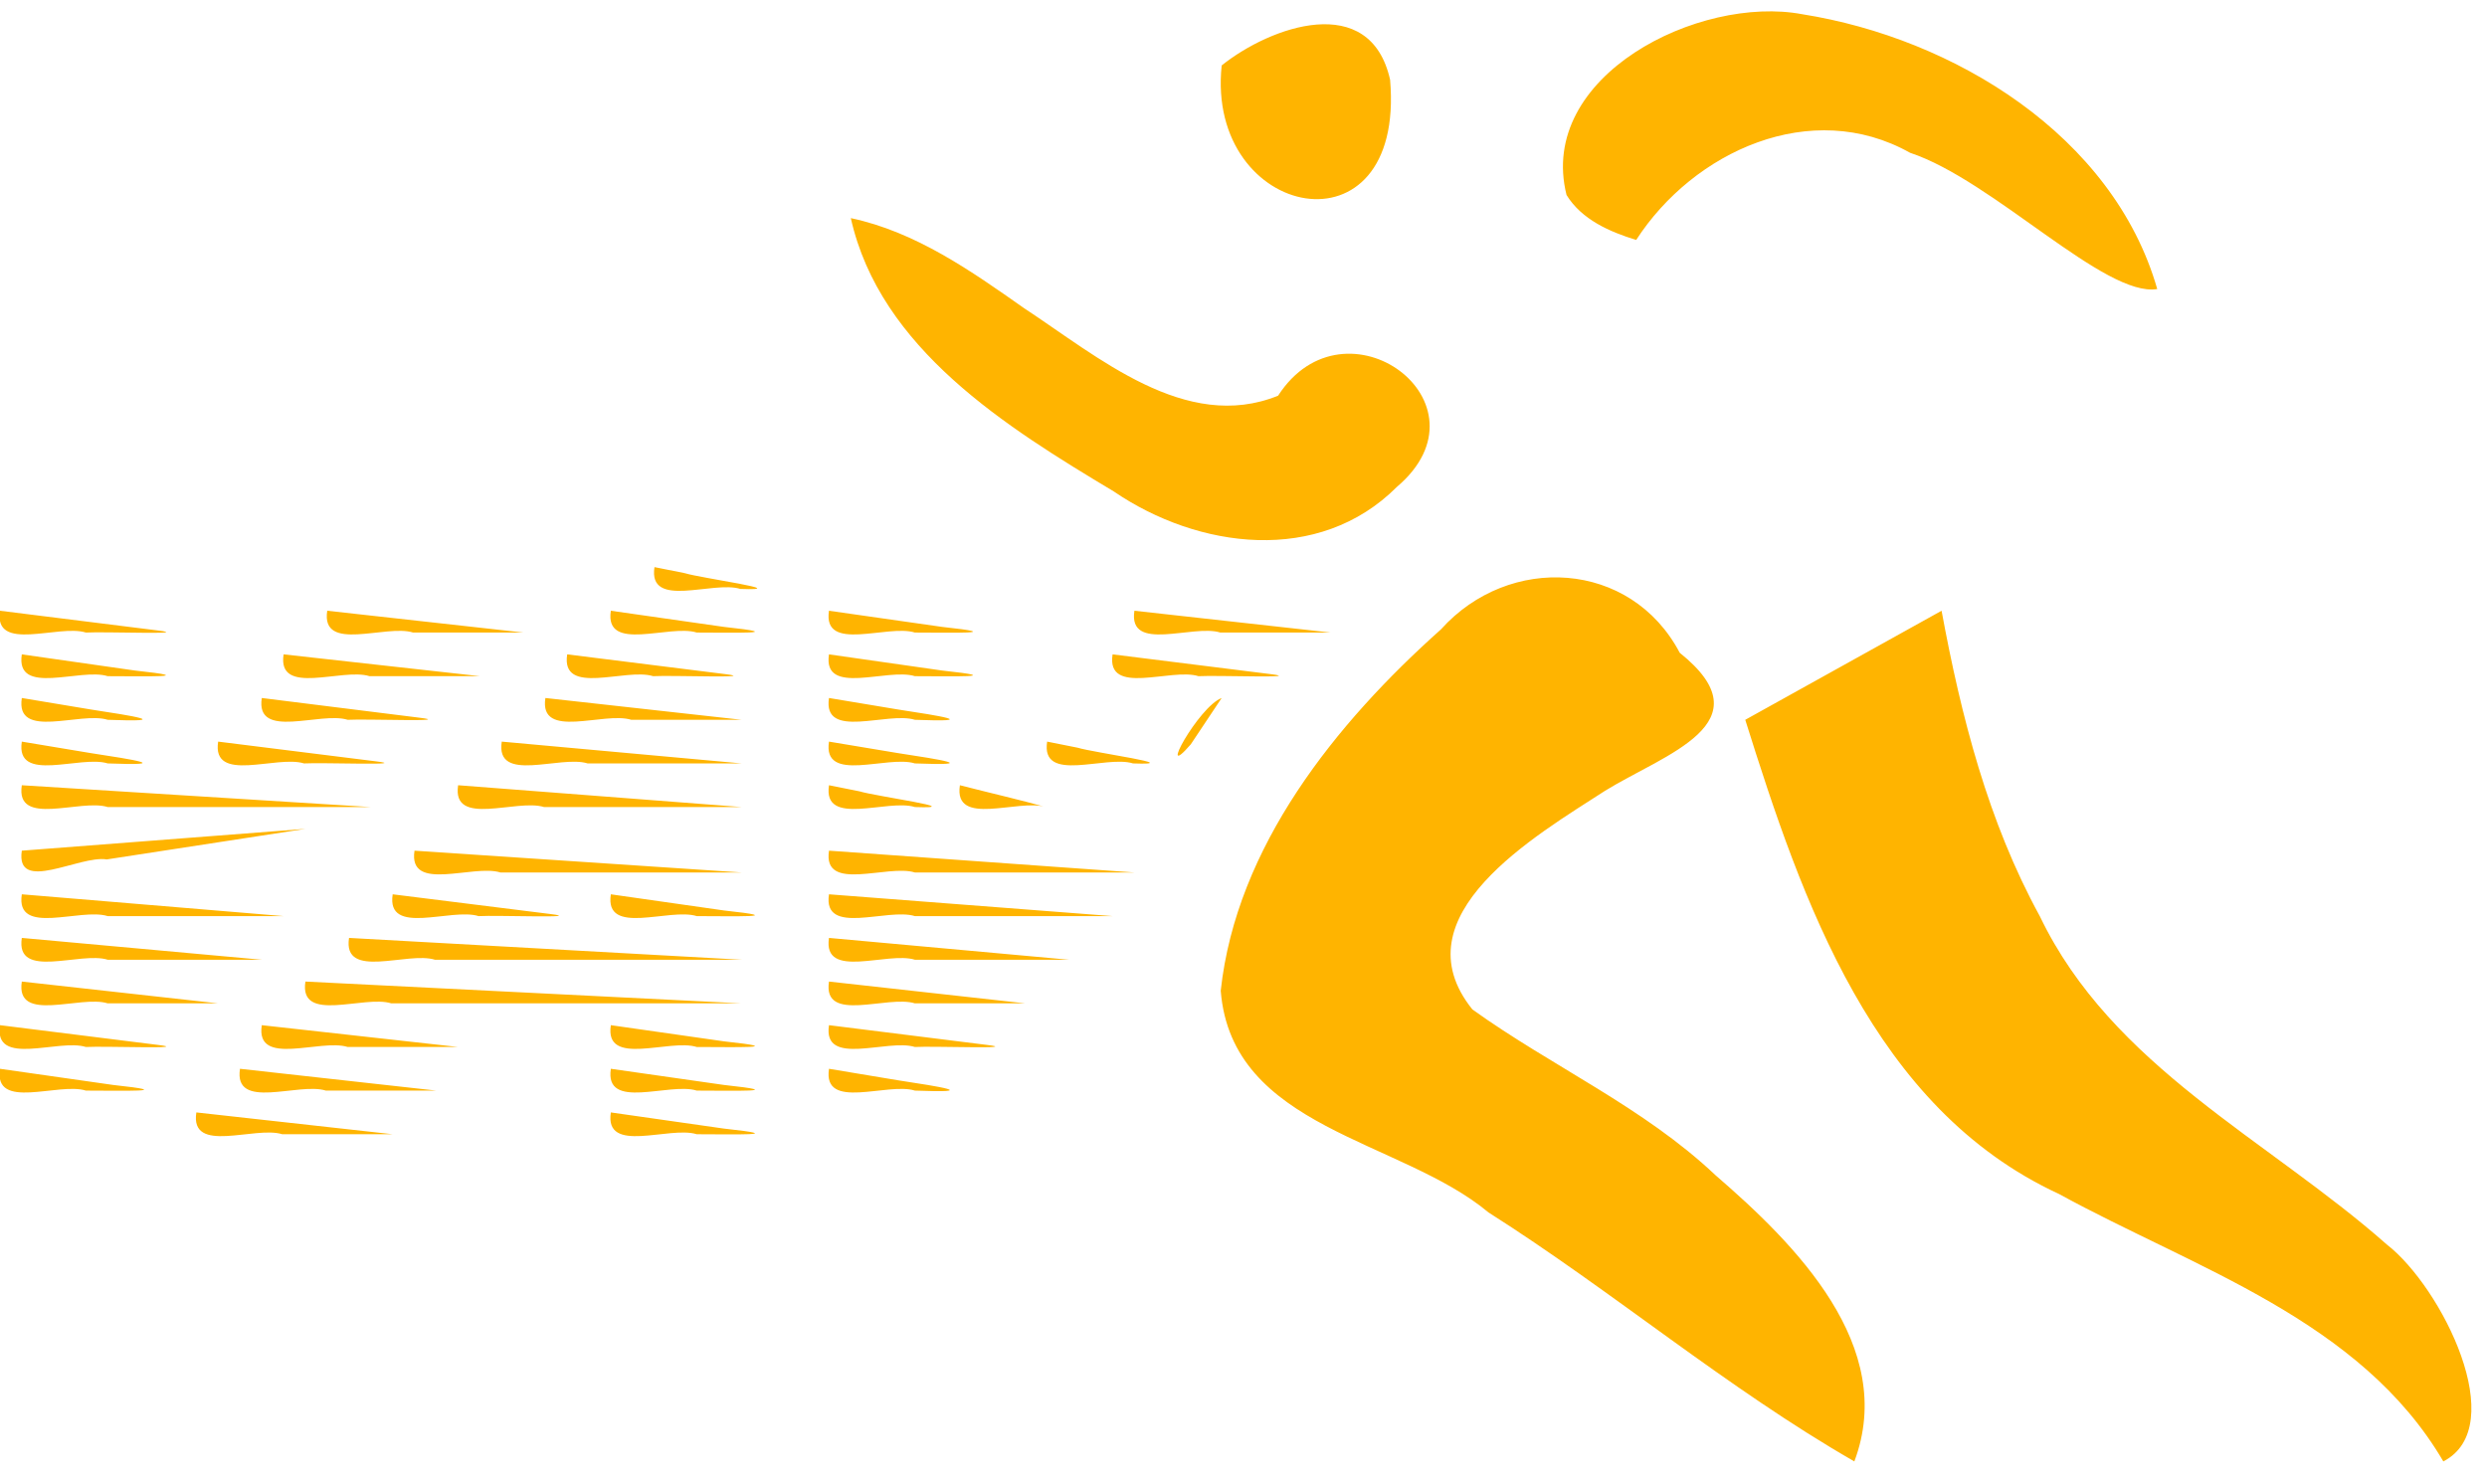
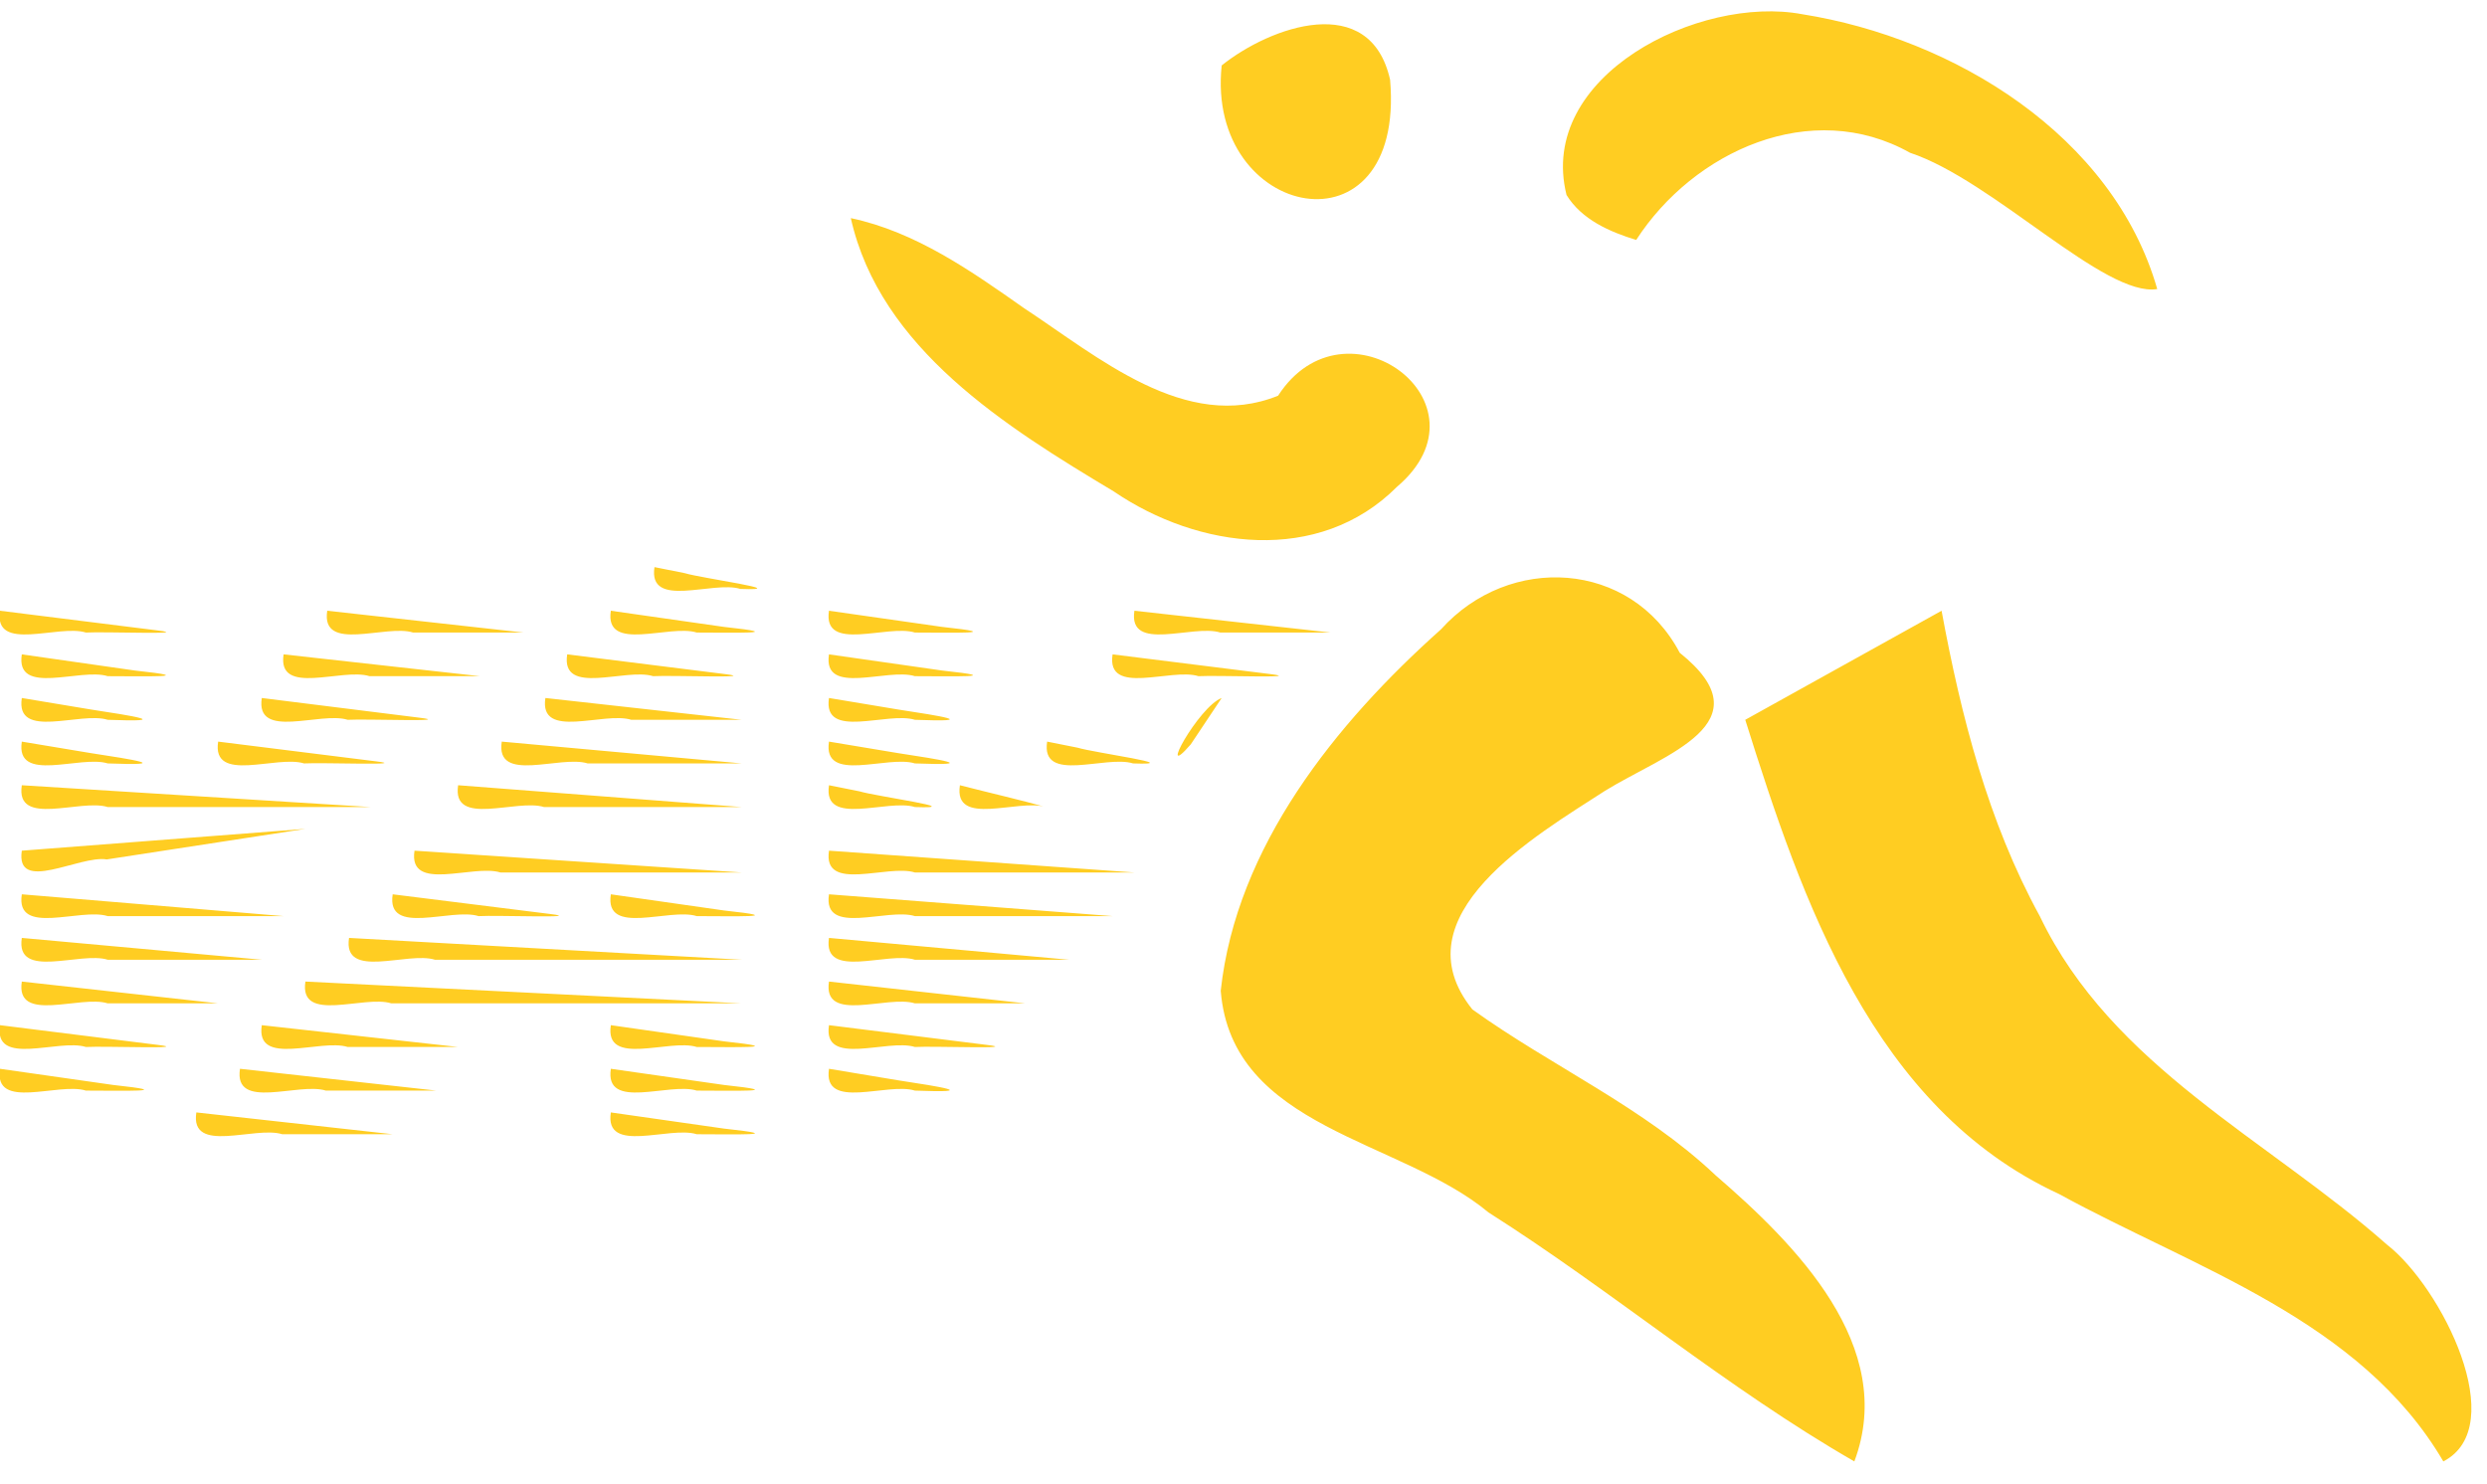
<svg xmlns="http://www.w3.org/2000/svg" version="1.1" id="svg1" width="152" height="90.667" viewBox="0 0 152 90.667">
  <defs id="defs1" />
  <g id="g1">
-     <path style="fill:#ffb400;stroke:none;fill-opacity:1" d="m 100,14.667 c 3.51,-5.426 10.707,-8.713 16.739,-5.328 5.083,1.685 11.908,8.853 15.107,8.33 C 129.149,8.266 119.389,2.334 110.154,0.87 103.849,-0.322 93.923,4.641 95.743,11.919 96.668,13.423 98.379,14.171 100,14.667 Z M 74.667,4 C 73.67,13.437 85.907,15.93 84.96,4.877 83.743,-0.57 77.64,1.616 74.667,4 Z M 52,13.333 c 1.782,7.98 9.516,12.78 16.072,16.708 5.16,3.519 12.535,4.5 17.303,-0.279 C 91.43,24.622 82.209,17.852 78.114,24.188 72.47,26.475 67.088,21.791 62.61,18.853 59.35,16.559 55.97,14.175 52,13.333 Z M 40,34.667 c -0.402,2.596 3.584,0.805 5.25,1.333 3.327,0.121 -2.377,-0.652 -3.389,-0.961 z m 73.333,54.667 C 115.982,82.291 109.723,76.049 104.855,71.845 100.444,67.67 94.852,65.196 89.99,61.705 85.379,55.976 93.875,51.072 98.097,48.339 101.725,46.097 108.042,44.209 102.663,39.904 99.669,34.235 92.233,33.836 88.07,38.47 81.647,44.203 75.565,51.739 74.608,60.563 c 0.675,8.442 10.991,9.066 16.37,13.553 7.615,4.833 14.526,10.713 22.356,15.218 z M 0,37.333 c -0.402,2.596 3.584,0.805 5.25,1.333 1.096,-0.066 6.64,0.145 4.374,-0.13 z m 20,0 c -0.402,2.596 3.584,0.805 5.25,1.333 H 32 Z m 17.333,0 c -0.402,2.596 3.584,0.805 5.25,1.333 2.159,-0.001 5.822,0.104 1.658,-0.346 z m 13.333,0 c -0.402,2.596 3.584,0.805 5.25,1.333 2.159,-0.001 5.822,0.104 1.658,-0.346 z m 18.667,0 c -0.402,2.596 3.584,0.805 5.25,1.333 h 6.75 z m 37.333,6.667 c 3.477,11.076 7.815,23.73 19.17,28.983 8.319,4.558 18.42,7.692 23.496,16.35 4.136,-2.142 -0.086,-10.635 -3.447,-13.253 -7.284,-6.434 -16.809,-10.885 -21.214,-20.071 -3.167,-5.779 -4.818,-12.236 -6.006,-18.676 z m -105.333,-4 c -0.402,2.596 3.584,0.805 5.25,1.333 2.159,-0.001 5.822,0.104 1.658,-0.346 z m 16,0 c -0.402,2.596 3.584,0.805 5.25,1.333 h 6.75 z m 17.333,0 c -0.402,2.596 3.584,0.805 5.25,1.333 1.096,-0.066 6.64,0.145 4.374,-0.13 z m 16,0 c -0.402,2.596 3.584,0.805 5.25,1.333 2.159,-0.001 5.822,0.104 1.658,-0.346 z m 17.333,0 c -0.402,2.596 3.584,0.805 5.25,1.333 1.096,-0.066 6.64,0.145 4.374,-0.13 z M 1.333,42.667 c -0.402,2.596 3.584,0.805 5.25,1.333 4.061,0.154 1.524,-0.238 -1.048,-0.633 z m 14.667,0 c -0.402,2.596 3.584,0.805 5.25,1.333 1.096,-0.066 6.64,0.145 4.374,-0.13 z m 17.333,0 c -0.402,2.596 3.584,0.805 5.25,1.333 h 6.75 z m 17.333,0 c -0.402,2.596 3.584,0.805 5.25,1.333 4.061,0.154 1.524,-0.238 -1.048,-0.633 z m 15.556,0.444 c 0.694,0.347 1.593,0.797 0,0 z m 8.444,-0.444 c -1.411,0.526 -4.005,5.273 -1.89,2.835 z M 1.333,45.333 c -0.402,2.596 3.584,0.805 5.25,1.333 4.061,0.154 1.524,-0.238 -1.048,-0.633 z m 12,0 c -0.402,2.596 3.584,0.805 5.25,1.333 1.096,-0.066 6.64,0.145 4.374,-0.13 z m 17.333,0 c -0.402,2.596 3.584,0.805 5.25,1.333 h 9.416 z m 20,0 c -0.402,2.596 3.584,0.805 5.25,1.333 4.061,0.154 1.524,-0.238 -1.048,-0.633 z m 13.333,0 c -0.402,2.596 3.584,0.805 5.25,1.333 3.327,0.121 -2.377,-0.652 -3.389,-0.961 z M 1.333,48 c -0.402,2.596 3.584,0.805 5.25,1.333 H 22.667 Z m 26.667,0 c -0.402,2.596 3.584,0.805 5.25,1.333 h 12.083 z m 22.667,0 c -0.402,2.596 3.584,0.805 5.25,1.333 3.327,0.121 -2.377,-0.652 -3.389,-0.961 z m 8,0 c -0.402,2.596 3.584,0.805 5.25,1.333 -1.421,-0.403 -3.556,-0.897 -5.25,-1.333 z m 11.556,0.444 c 0.694,0.347 1.593,0.797 0,0 z M 18.667,50.667 1.333,52 c -0.397,2.658 3.542,0.26 5.189,0.535 z m 6.667,1.333 c -0.402,2.596 3.584,0.805 5.25,1.333 h 14.75 z m 25.333,0 c -0.402,2.596 3.584,0.805 5.25,1.333 H 69.333 Z M 1.333,54.667 c -0.402,2.596 3.584,0.805 5.25,1.333 H 17.333 Z m 22.667,0 c -0.402,2.596 3.584,0.805 5.25,1.333 1.096,-0.066 6.64,0.145 4.374,-0.13 z m 13.333,0 c -0.402,2.596 3.584,0.805 5.25,1.333 2.159,-0.001 5.822,0.104 1.658,-0.346 z m 13.333,0 c -0.402,2.596 3.584,0.805 5.25,1.333 H 68 Z M 1.333,57.333 c -0.402,2.596 3.584,0.805 5.25,1.333 H 16 Z m 20,0 c -0.402,2.596 3.584,0.805 5.25,1.333 h 18.75 z m 29.333,0 c -0.402,2.596 3.584,0.805 5.25,1.333 h 9.416 z M 1.333,60 c -0.402,2.596 3.584,0.805 5.25,1.333 h 6.75 z m 17.333,0 c -0.402,2.596 3.584,0.805 5.25,1.333 h 21.416 z m 32,0 c -0.402,2.596 3.584,0.805 5.25,1.333 h 6.75 z M 0,62.667 c -0.402,2.596 3.584,0.805 5.25,1.333 1.096,-0.066 6.64,0.145 4.374,-0.13 z m 16,0 c -0.402,2.596 3.584,0.805 5.25,1.333 H 28 Z m 21.333,0 c -0.402,2.596 3.584,0.805 5.25,1.333 2.159,-0.001 5.822,0.104 1.658,-0.346 z m 13.333,0 c -0.402,2.596 3.584,0.805 5.25,1.333 1.096,-0.066 6.64,0.145 4.374,-0.13 z M 0,65.333 c -0.402,2.596 3.584,0.805 5.25,1.333 2.159,-0.001 5.822,0.104 1.658,-0.346 z m 14.667,0 c -0.402,2.596 3.584,0.805 5.25,1.333 h 6.75 z m 22.667,0 c -0.402,2.596 3.584,0.805 5.25,1.333 2.159,-0.001 5.822,0.104 1.658,-0.346 z m 13.333,0 c -0.402,2.596 3.584,0.805 5.25,1.333 4.061,0.154 1.524,-0.238 -1.048,-0.633 z M 12,68 c -0.402,2.596 3.584,0.805 5.25,1.333 H 24 Z m 25.333,0 c -0.402,2.596 3.584,0.805 5.25,1.333 2.159,-0.001 5.822,0.104 1.658,-0.346 z" id="path1" />
+     <path style="fill:#ffcd22;stroke:none;fill-opacity:1" d="m 100,14.667 c 3.51,-5.426 10.707,-8.713 16.739,-5.328 5.083,1.685 11.908,8.853 15.107,8.33 C 129.149,8.266 119.389,2.334 110.154,0.87 103.849,-0.322 93.923,4.641 95.743,11.919 96.668,13.423 98.379,14.171 100,14.667 Z M 74.667,4 C 73.67,13.437 85.907,15.93 84.96,4.877 83.743,-0.57 77.64,1.616 74.667,4 Z M 52,13.333 c 1.782,7.98 9.516,12.78 16.072,16.708 5.16,3.519 12.535,4.5 17.303,-0.279 C 91.43,24.622 82.209,17.852 78.114,24.188 72.47,26.475 67.088,21.791 62.61,18.853 59.35,16.559 55.97,14.175 52,13.333 Z M 40,34.667 c -0.402,2.596 3.584,0.805 5.25,1.333 3.327,0.121 -2.377,-0.652 -3.389,-0.961 z m 73.333,54.667 C 115.982,82.291 109.723,76.049 104.855,71.845 100.444,67.67 94.852,65.196 89.99,61.705 85.379,55.976 93.875,51.072 98.097,48.339 101.725,46.097 108.042,44.209 102.663,39.904 99.669,34.235 92.233,33.836 88.07,38.47 81.647,44.203 75.565,51.739 74.608,60.563 c 0.675,8.442 10.991,9.066 16.37,13.553 7.615,4.833 14.526,10.713 22.356,15.218 z M 0,37.333 c -0.402,2.596 3.584,0.805 5.25,1.333 1.096,-0.066 6.64,0.145 4.374,-0.13 z m 20,0 c -0.402,2.596 3.584,0.805 5.25,1.333 H 32 Z m 17.333,0 c -0.402,2.596 3.584,0.805 5.25,1.333 2.159,-0.001 5.822,0.104 1.658,-0.346 z m 13.333,0 c -0.402,2.596 3.584,0.805 5.25,1.333 2.159,-0.001 5.822,0.104 1.658,-0.346 z m 18.667,0 c -0.402,2.596 3.584,0.805 5.25,1.333 h 6.75 z m 37.333,6.667 c 3.477,11.076 7.815,23.73 19.17,28.983 8.319,4.558 18.42,7.692 23.496,16.35 4.136,-2.142 -0.086,-10.635 -3.447,-13.253 -7.284,-6.434 -16.809,-10.885 -21.214,-20.071 -3.167,-5.779 -4.818,-12.236 -6.006,-18.676 z m -105.333,-4 c -0.402,2.596 3.584,0.805 5.25,1.333 2.159,-0.001 5.822,0.104 1.658,-0.346 z m 16,0 c -0.402,2.596 3.584,0.805 5.25,1.333 h 6.75 z m 17.333,0 c -0.402,2.596 3.584,0.805 5.25,1.333 1.096,-0.066 6.64,0.145 4.374,-0.13 z m 16,0 c -0.402,2.596 3.584,0.805 5.25,1.333 2.159,-0.001 5.822,0.104 1.658,-0.346 z m 17.333,0 c -0.402,2.596 3.584,0.805 5.25,1.333 1.096,-0.066 6.64,0.145 4.374,-0.13 z M 1.333,42.667 c -0.402,2.596 3.584,0.805 5.25,1.333 4.061,0.154 1.524,-0.238 -1.048,-0.633 z m 14.667,0 c -0.402,2.596 3.584,0.805 5.25,1.333 1.096,-0.066 6.64,0.145 4.374,-0.13 z m 17.333,0 c -0.402,2.596 3.584,0.805 5.25,1.333 h 6.75 z m 17.333,0 c -0.402,2.596 3.584,0.805 5.25,1.333 4.061,0.154 1.524,-0.238 -1.048,-0.633 z m 15.556,0.444 c 0.694,0.347 1.593,0.797 0,0 z m 8.444,-0.444 c -1.411,0.526 -4.005,5.273 -1.89,2.835 z M 1.333,45.333 c -0.402,2.596 3.584,0.805 5.25,1.333 4.061,0.154 1.524,-0.238 -1.048,-0.633 z m 12,0 c -0.402,2.596 3.584,0.805 5.25,1.333 1.096,-0.066 6.64,0.145 4.374,-0.13 z m 17.333,0 c -0.402,2.596 3.584,0.805 5.25,1.333 h 9.416 z m 20,0 c -0.402,2.596 3.584,0.805 5.25,1.333 4.061,0.154 1.524,-0.238 -1.048,-0.633 z m 13.333,0 c -0.402,2.596 3.584,0.805 5.25,1.333 3.327,0.121 -2.377,-0.652 -3.389,-0.961 z M 1.333,48 c -0.402,2.596 3.584,0.805 5.25,1.333 H 22.667 Z m 26.667,0 c -0.402,2.596 3.584,0.805 5.25,1.333 h 12.083 z m 22.667,0 c -0.402,2.596 3.584,0.805 5.25,1.333 3.327,0.121 -2.377,-0.652 -3.389,-0.961 z m 8,0 c -0.402,2.596 3.584,0.805 5.25,1.333 -1.421,-0.403 -3.556,-0.897 -5.25,-1.333 z m 11.556,0.444 c 0.694,0.347 1.593,0.797 0,0 z M 18.667,50.667 1.333,52 c -0.397,2.658 3.542,0.26 5.189,0.535 z m 6.667,1.333 c -0.402,2.596 3.584,0.805 5.25,1.333 h 14.75 z m 25.333,0 c -0.402,2.596 3.584,0.805 5.25,1.333 H 69.333 Z M 1.333,54.667 c -0.402,2.596 3.584,0.805 5.25,1.333 H 17.333 Z m 22.667,0 c -0.402,2.596 3.584,0.805 5.25,1.333 1.096,-0.066 6.64,0.145 4.374,-0.13 z m 13.333,0 c -0.402,2.596 3.584,0.805 5.25,1.333 2.159,-0.001 5.822,0.104 1.658,-0.346 z m 13.333,0 c -0.402,2.596 3.584,0.805 5.25,1.333 H 68 Z M 1.333,57.333 c -0.402,2.596 3.584,0.805 5.25,1.333 H 16 Z m 20,0 c -0.402,2.596 3.584,0.805 5.25,1.333 h 18.75 z m 29.333,0 c -0.402,2.596 3.584,0.805 5.25,1.333 h 9.416 z M 1.333,60 c -0.402,2.596 3.584,0.805 5.25,1.333 h 6.75 z m 17.333,0 c -0.402,2.596 3.584,0.805 5.25,1.333 h 21.416 z m 32,0 c -0.402,2.596 3.584,0.805 5.25,1.333 h 6.75 z M 0,62.667 c -0.402,2.596 3.584,0.805 5.25,1.333 1.096,-0.066 6.64,0.145 4.374,-0.13 z m 16,0 c -0.402,2.596 3.584,0.805 5.25,1.333 H 28 Z m 21.333,0 c -0.402,2.596 3.584,0.805 5.25,1.333 2.159,-0.001 5.822,0.104 1.658,-0.346 z m 13.333,0 c -0.402,2.596 3.584,0.805 5.25,1.333 1.096,-0.066 6.64,0.145 4.374,-0.13 z M 0,65.333 c -0.402,2.596 3.584,0.805 5.25,1.333 2.159,-0.001 5.822,0.104 1.658,-0.346 z m 14.667,0 c -0.402,2.596 3.584,0.805 5.25,1.333 h 6.75 z m 22.667,0 c -0.402,2.596 3.584,0.805 5.25,1.333 2.159,-0.001 5.822,0.104 1.658,-0.346 z m 13.333,0 c -0.402,2.596 3.584,0.805 5.25,1.333 4.061,0.154 1.524,-0.238 -1.048,-0.633 z M 12,68 c -0.402,2.596 3.584,0.805 5.25,1.333 H 24 Z m 25.333,0 c -0.402,2.596 3.584,0.805 5.25,1.333 2.159,-0.001 5.822,0.104 1.658,-0.346 z" id="path1" />
  </g>
</svg>
